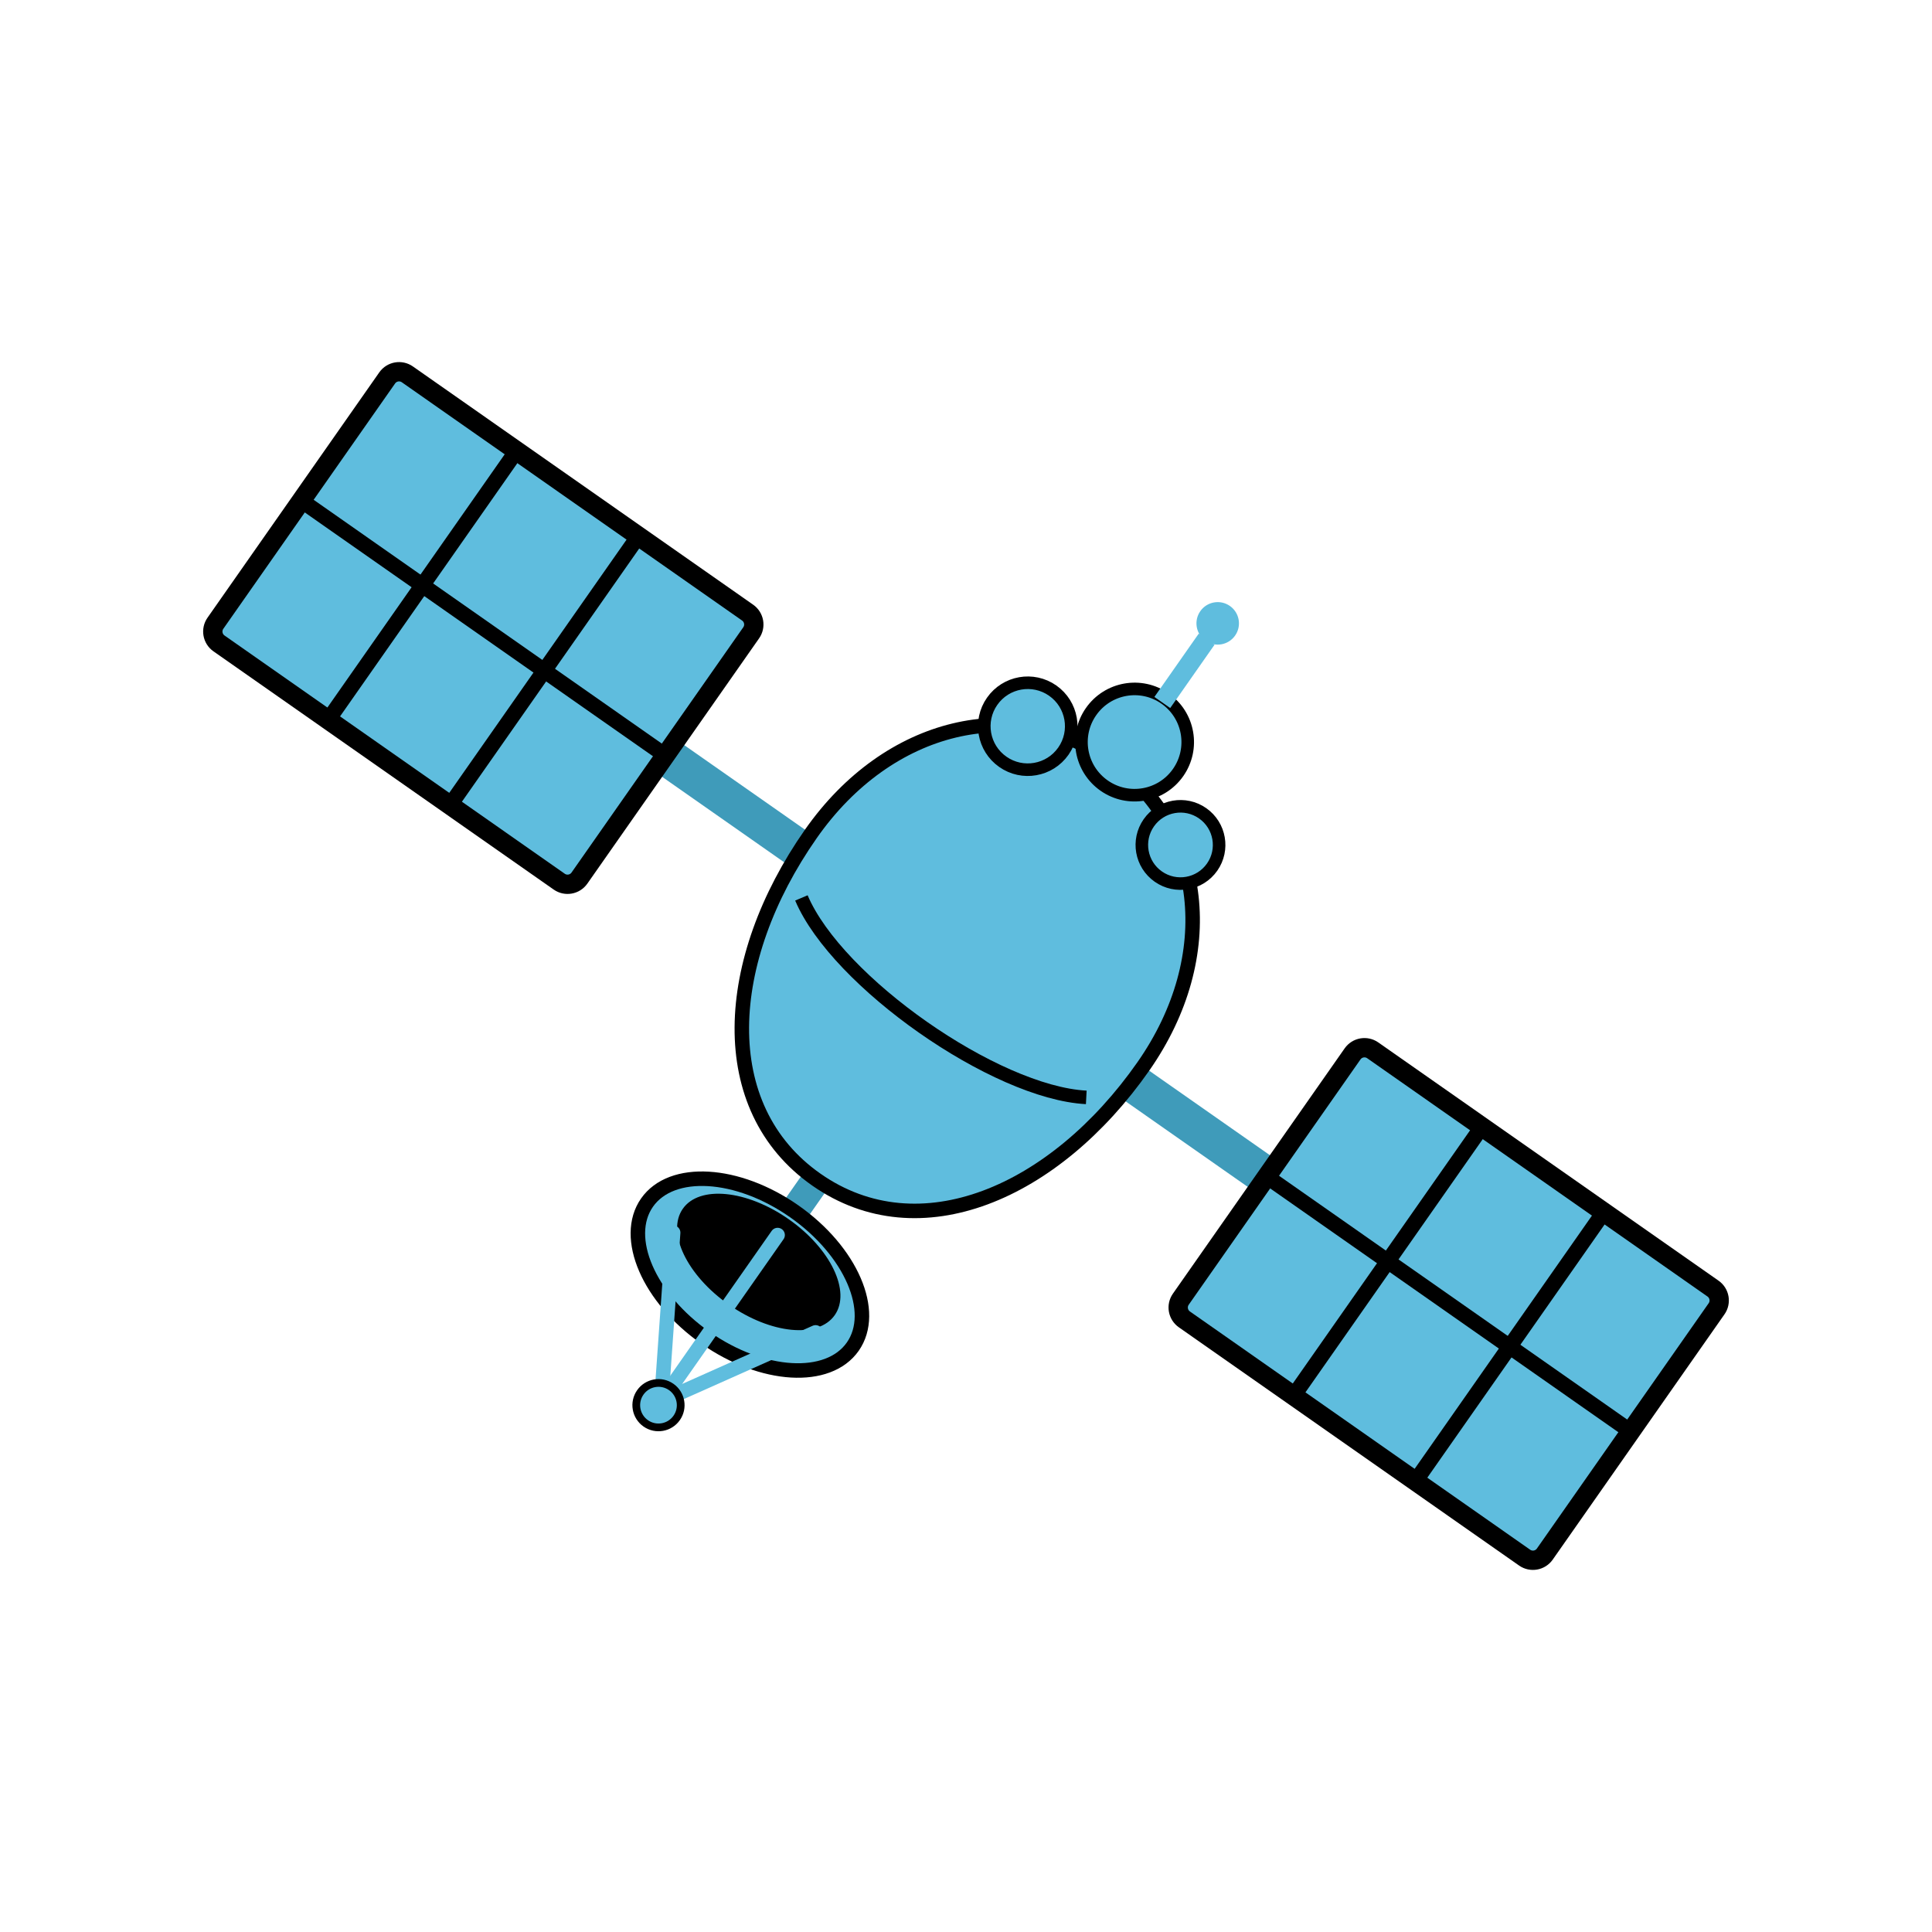
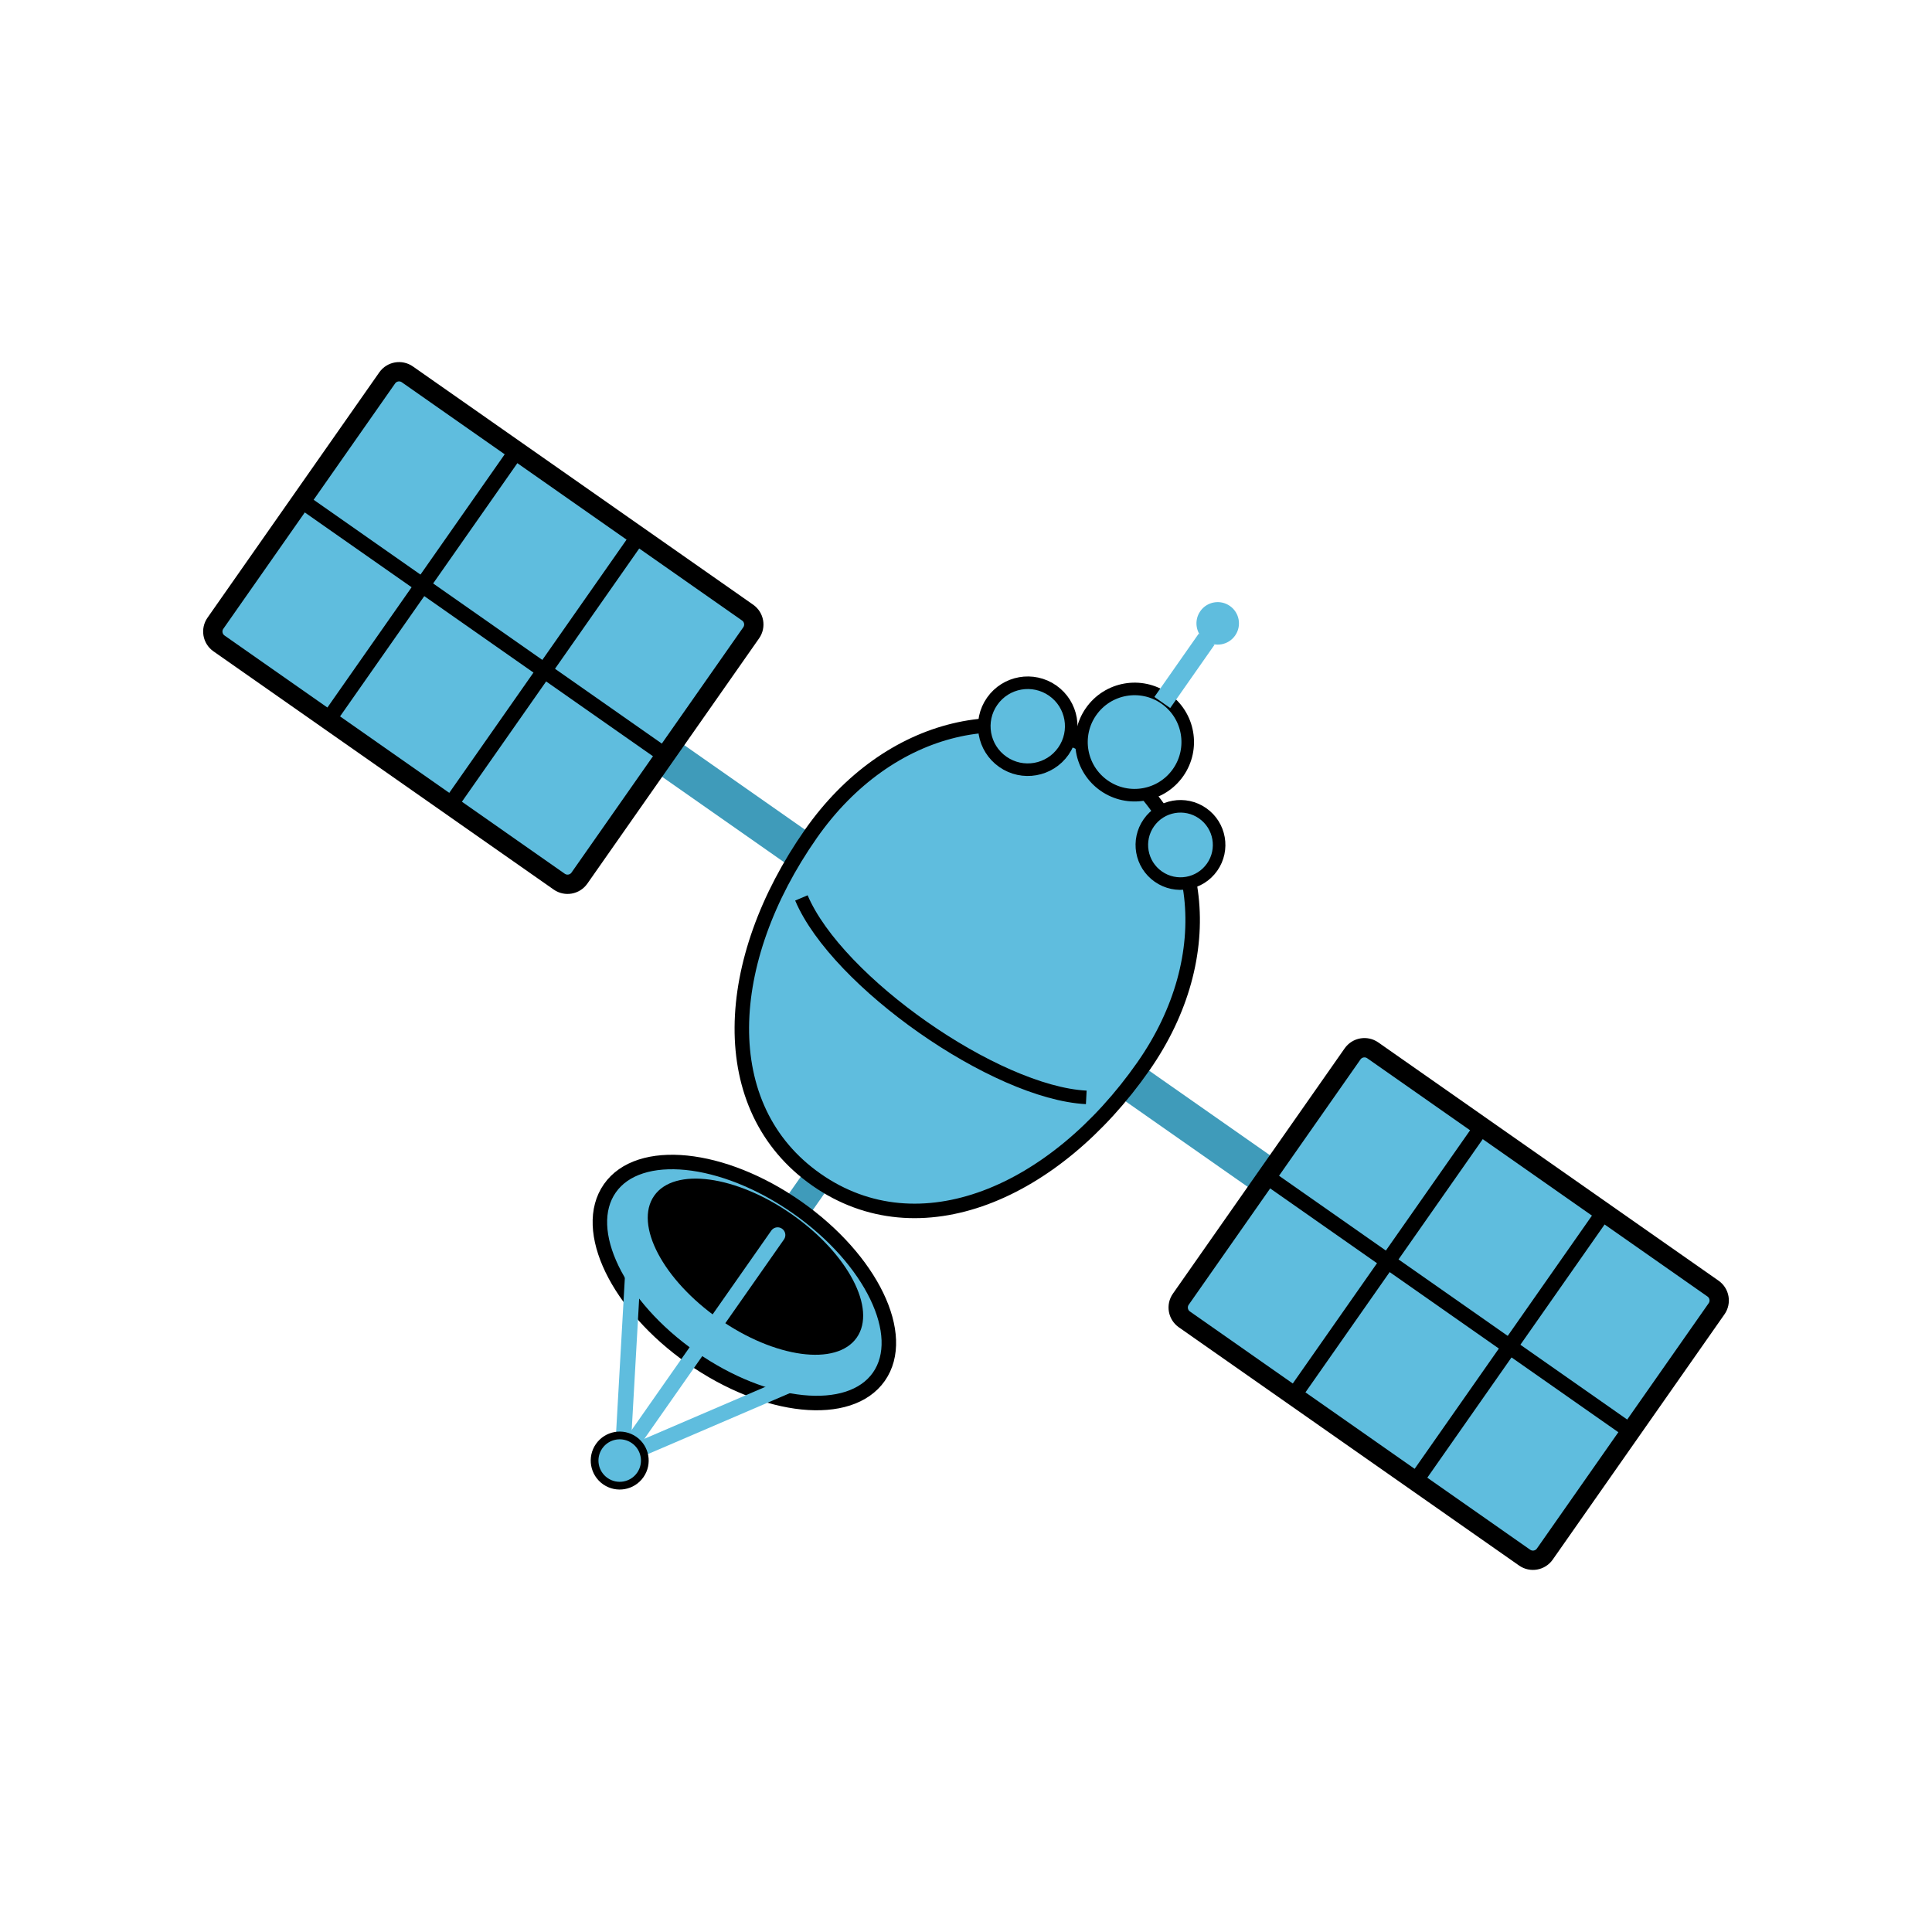
<svg xmlns="http://www.w3.org/2000/svg" viewBox="0 0 200 200" width="200" height="200">
  <g transform="rotate(35 100 100)">
    <rect x="60" y="98" width="22" height="4" rx="1" fill="#3f9bba" />
    <rect x="118" y="98" width="22" height="4" rx="1" fill="#3f9bba" />
    <rect x="16" y="83" width="46" height="34" rx="1.5" fill="#5fbdde" stroke="#000" stroke-width="2" />
    <g stroke="#000" stroke-width="1.6">
      <line x1="31.3" y1="83" x2="31.3" y2="117" />
      <line x1="46.7" y1="83" x2="46.7" y2="117" />
      <line x1="16" y1="100" x2="62" y2="100" />
    </g>
    <rect x="138" y="83" width="46" height="34" rx="1.5" fill="#5fbdde" stroke="#000" stroke-width="2" />
    <g stroke="#000" stroke-width="1.6">
      <line x1="153.3" y1="83" x2="153.3" y2="117" />
      <line x1="168.7" y1="83" x2="168.7" y2="117" />
      <line x1="138" y1="100" x2="184" y2="100" />
    </g>
-     <rect x="98.5" y="121" width="3" height="11" fill="#3f9bba" />
-     <ellipse cx="100" cy="139" rx="13" ry="8" fill="#5fbdde" stroke="#000" stroke-width="1.5" />
-     <ellipse cx="100" cy="137.4" rx="9.6" ry="5.4" fill="#000" />
-     <g stroke="#5fbdde" stroke-width="1.5" stroke-linecap="round">
-       <line x1="91" y1="140" x2="100" y2="155" />
-       <line x1="109" y1="140" x2="100" y2="155" />
-       <line x1="100" y1="134" x2="100" y2="155" />
+     <rect x="98.5" y="120" width="3" height="11" fill="#3f9bba" />
+     <ellipse cx="100" cy="140" rx="17" ry="9.5" fill="#5fbdde" stroke="#000" stroke-width="1.5" />
+     <ellipse cx="100" cy="138" rx="12.8" ry="6.6" fill="#000" />
+     <g stroke="#5fbdde" stroke-width="1.6" stroke-linecap="round">
+       <line x1="87" y1="141" x2="100" y2="162" />
+       <line x1="113" y1="141" x2="100" y2="162" />
+       <line x1="100" y1="134" x2="100" y2="162" />
    </g>
-     <circle cx="100" cy="155.5" r="2.3" fill="#5fbdde" stroke="#000" stroke-width="0.8" />
+     <circle cx="100" cy="162.5" r="2.6" fill="#5fbdde" stroke="#000" stroke-width="0.8" />
    <path d="M100,74              C112,74 121,84 121,98              C121,114 113,127 100,127              C87,127 79,114 79,98              C79,84 88,74 100,74 Z" fill="#5fbdde" stroke="#000" stroke-width="1.5" />
    <path d="M82,104 C90,109 110,109 118,104" fill="none" stroke="#000" stroke-width="1.4" />
    <circle cx="91" cy="76" r="4.5" fill="#5fbdde" stroke="#000" stroke-width="1.3" />
    <circle cx="101" cy="71" r="5.5" fill="#5fbdde" stroke="#000" stroke-width="1.3" />
    <circle cx="111" cy="77" r="4" fill="#5fbdde" stroke="#000" stroke-width="1.3" />
    <line x1="101" y1="66" x2="101" y2="58" stroke="#5fbdde" stroke-width="2" />
    <circle cx="101" cy="56" r="2.2" fill="#5fbdde" />
  </g>
</svg>
